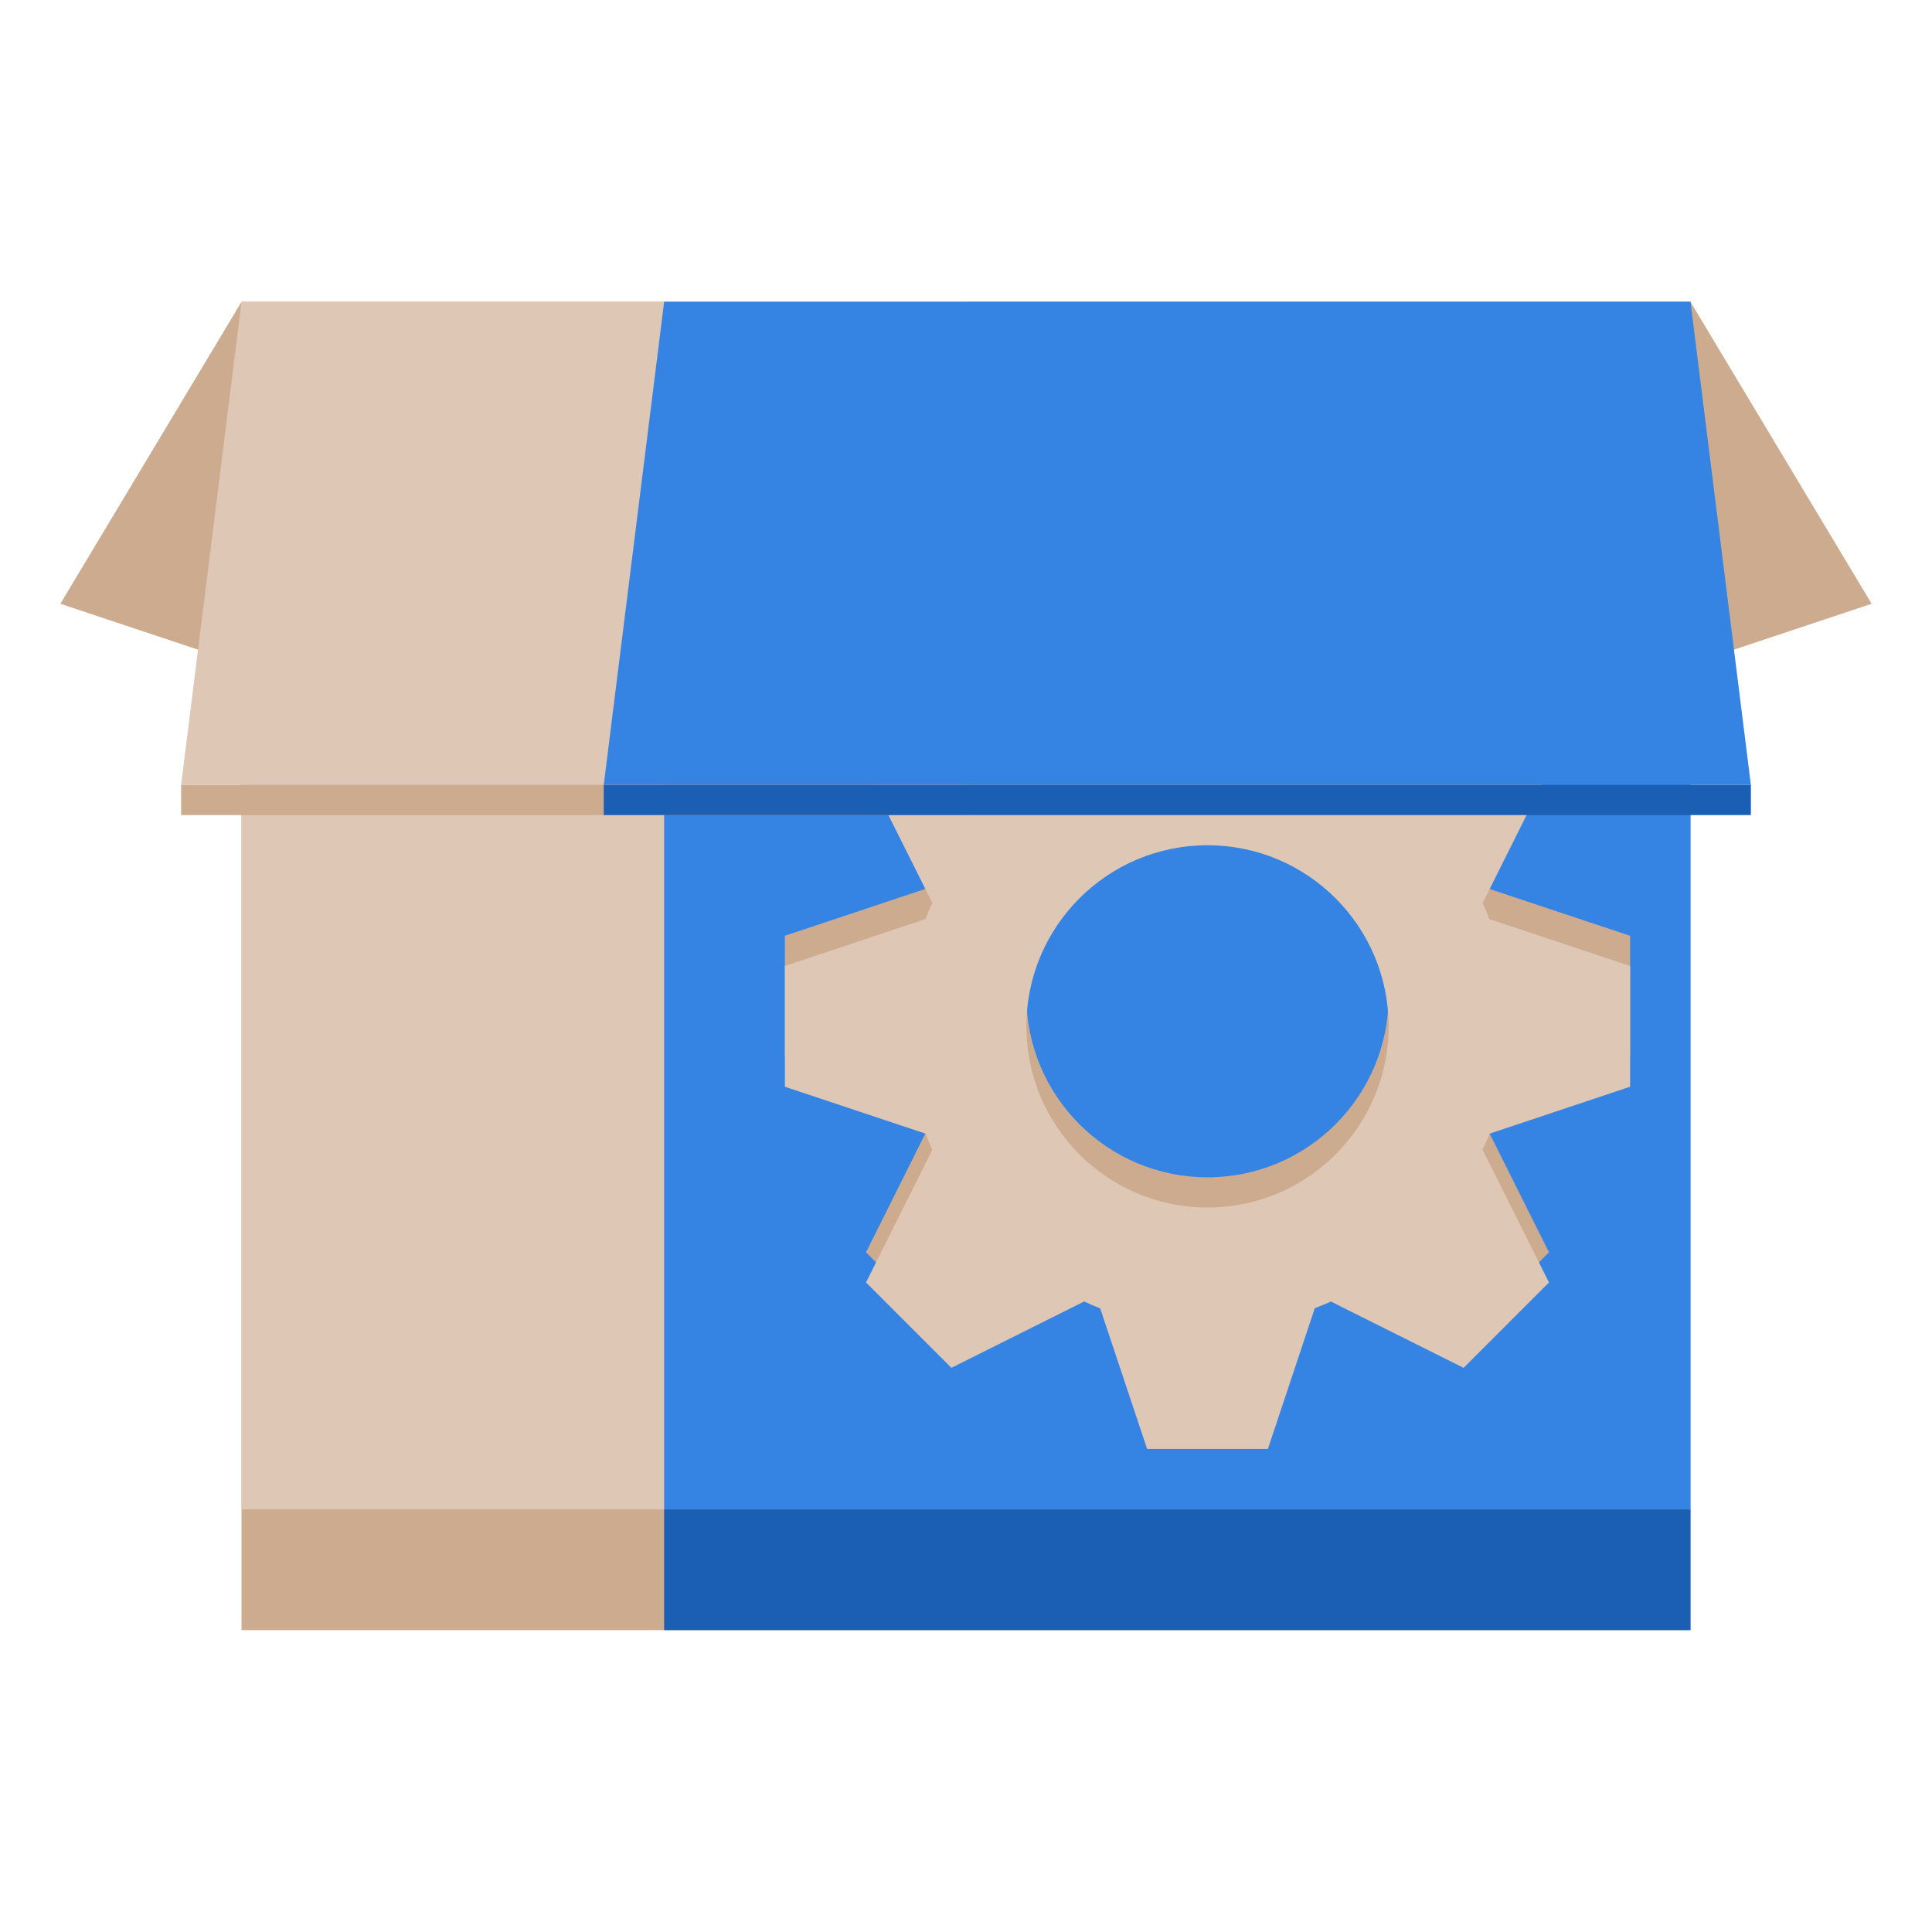
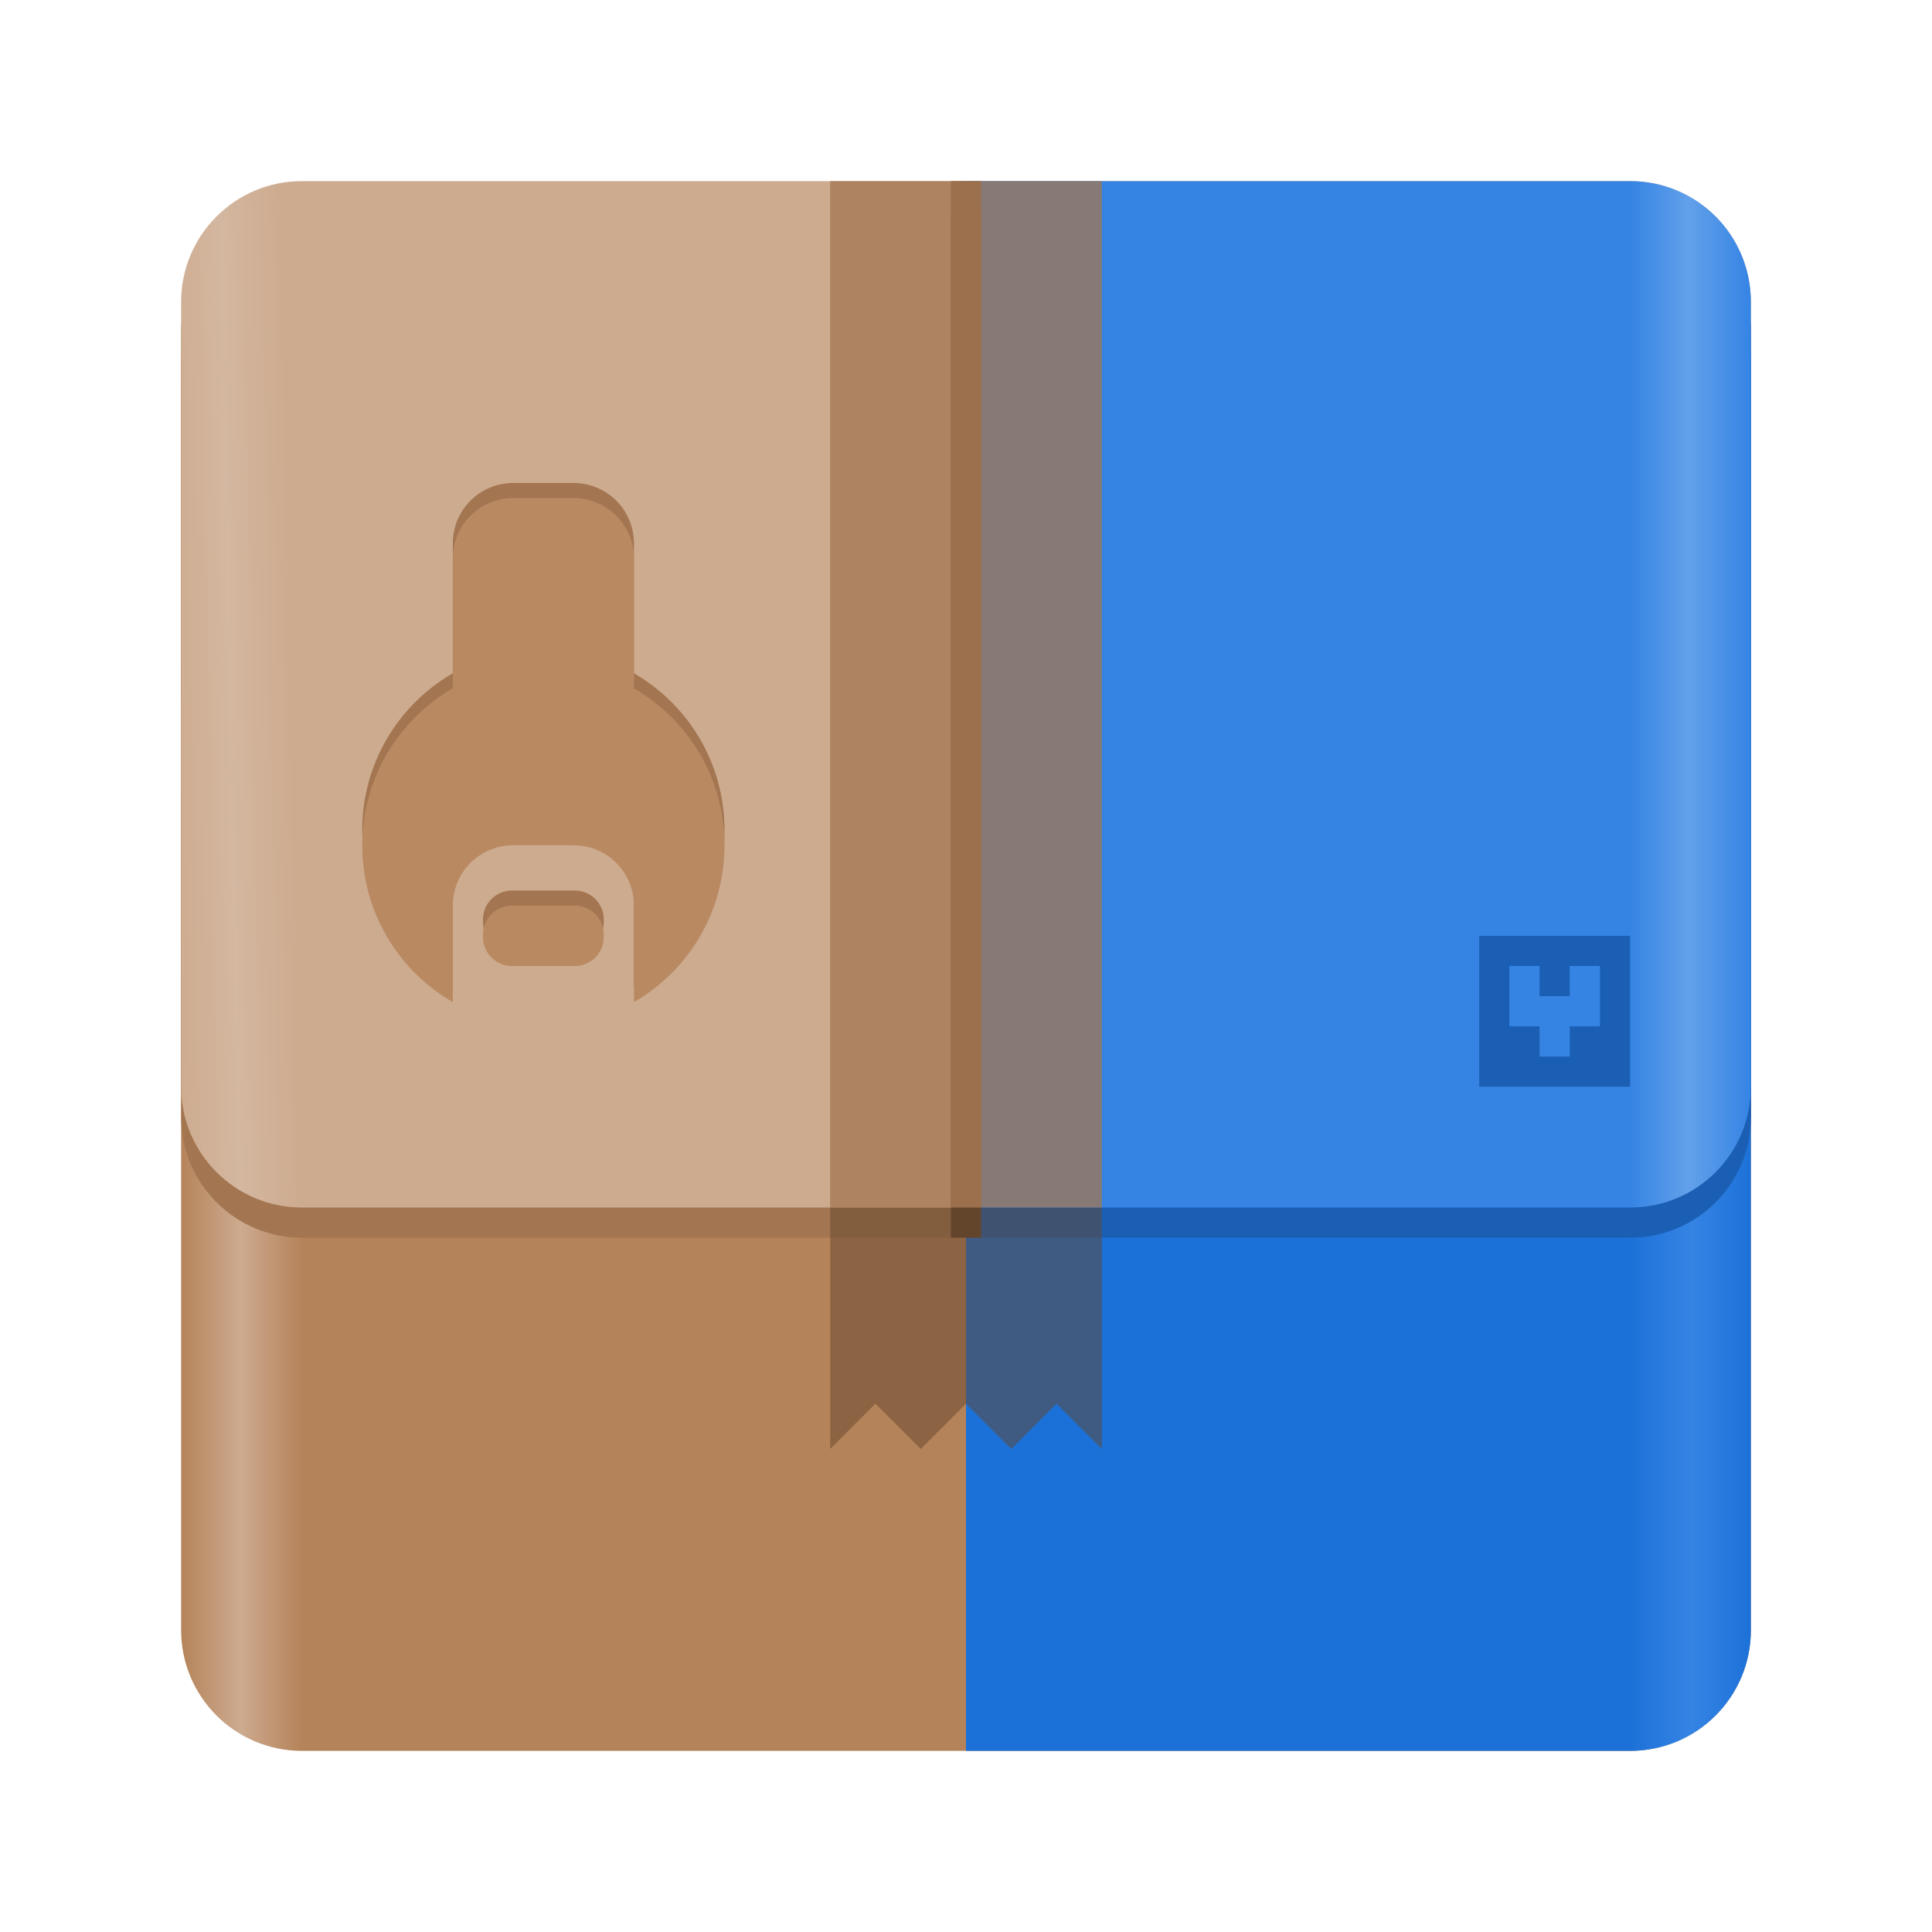
- <svg xmlns="http://www.w3.org/2000/svg" version="1.1" viewBox="0 0 128 128">
-   <path d="m16 20-12 20 12 4z" fill="#cdab8f" stroke-width="2" />
-   <path d="m112 20 12 20-12 4z" fill="#cdab8f" stroke-width="2" />
-   <rect x="16" y="20" width="96" height="88" ry="0" fill="#cdab8f" stroke-width="2" />
-   <rect x="16" y="20" width="96" height="80" ry="0" fill="#dec7b4" stroke-width="2" />
-   <rect x="44" y="20" width="68" height="80" fill="#3584e4" stroke-width="2" />
-   <rect x="44" y="100" width="68" height="8" fill="#1a5fb4" stroke-width="2" />
-   <path d="m16 20-4 32h52v-32z" fill="#dec7b4" stroke-width="2" />
-   <path d="m76 38-3.109 9.328c-0.361 0.136-0.718 0.281-1.07 0.438l-8.789-4.391-5.656 5.656 4.398 8.797c-0.164 0.35-0.318 0.704-0.461 1.062l-9.312 3.109v8l9.328 3.109c0.136 0.361 0.281 0.718 0.438 1.07l-4.391 8.789 5.656 5.656 8.797-4.398c0.35 0.164 0.704 0.318 1.062 0.461l3.109 9.312h8l3.109-9.328c0.361-0.136 0.718-0.281 1.07-0.438l8.789 4.391 5.656-5.656-4.398-8.797c0.164-0.35 0.318-0.704 0.461-1.062l9.312-3.109v-8l-9.328-3.109c-0.135-0.361-0.281-0.718-0.438-1.07l4.391-8.789-5.656-5.656-8.797 4.398c-0.35-0.164-0.704-0.318-1.062-0.461l-3.109-9.312zm4 16c6.627 0 12 5.373 12 12s-5.373 12-12 12-12-5.373-12-12 5.373-12 12-12z" fill="#cdab8f" stroke-width="2" />
-   <path d="m76 40-3.109 9.328c-0.361 0.136-0.718 0.281-1.07 0.438l-8.789-4.391-5.656 5.656 4.398 8.797c-0.164 0.35-0.318 0.704-0.461 1.062l-9.312 3.109v8l9.328 3.109c0.136 0.361 0.281 0.718 0.438 1.07l-4.391 8.789 5.656 5.656 8.797-4.398c0.35 0.164 0.704 0.318 1.062 0.461l3.109 9.312h8l3.109-9.328c0.361-0.136 0.718-0.281 1.07-0.438l8.789 4.391 5.656-5.656-4.398-8.797c0.164-0.35 0.318-0.704 0.461-1.062l9.312-3.109v-8l-9.328-3.109c-0.135-0.361-0.281-0.718-0.438-1.07l4.391-8.789-5.656-5.656-8.797 4.398c-0.35-0.164-0.704-0.318-1.062-0.461l-3.109-9.312zm4 16c6.627 0 12 5.373 12 12s-5.373 12-12 12-12-5.373-12-12 5.373-12 12-12z" fill="#dec7b4" stroke-width="2" />
-   <path d="m40 52h76l-4-32h-68z" fill="#3584e4" stroke-width="2" />
-   <rect x="12" y="52" width="52" height="2" fill="#cdab8f" stroke-width="2" />
-   <rect x="40" y="52" width="76" height="2" fill="#1a5fb4" stroke-width="2" />
+ <svg xmlns="http://www.w3.org/2000/svg" width="128" height="128" version="1.0" viewBox="0 0 128 128">
+   <defs>
+     <linearGradient id="linearGradient1313" x1="12" x2="116" y1="116" y2="116" gradientUnits="userSpaceOnUse">
+       <stop stop-color="#b5835a" offset="0" />
+       <stop stop-color="#cdab8f" offset=".038" />
+       <stop stop-color="#b5835a" offset=".077" />
+       <stop stop-color="#b5835a" offset=".923" />
+       <stop stop-color="#cdab8f" offset=".962" />
+       <stop stop-color="#b5835a" offset="1" />
+     </linearGradient>
+     <linearGradient id="linearGradient1419" x1="12" x2="116" y1="116" y2="116" gradientUnits="userSpaceOnUse">
+       <stop stop-color="#1c71d8" offset="0" />
+       <stop stop-color="#3584e4" offset=".038" />
+       <stop stop-color="#1c71d8" offset=".077" />
+       <stop stop-color="#1c71d8" offset=".923" />
+       <stop stop-color="#3584e4" offset=".962" />
+       <stop stop-color="#1c71d8" offset="1" />
+     </linearGradient>
+     <linearGradient id="linearGradient1503" x1="64" x2="116" y1="46" y2="46" gradientUnits="userSpaceOnUse">
+       <stop stop-color="#3584e4" offset="0" />
+       <stop stop-color="#3584e4" offset=".846" />
+       <stop stop-color="#62a0ea" offset=".921" />
+       <stop stop-color="#3584e4" offset="1" />
+     </linearGradient>
+     <linearGradient id="linearGradient1549" x1="12" x2="116" y1="82" y2="80" gradientUnits="userSpaceOnUse">
+       <stop stop-color="#cdab8f" offset="0" />
+       <stop stop-color="#d4b7a0" offset=".038" />
+       <stop stop-color="#cdab8f" offset=".077" />
+       <stop stop-color="#cdab8f" offset="1" />
+     </linearGradient>
+   </defs>
+   <rect x="12" y="16" width="104" height="100" rx="8" ry="8" fill="url(#linearGradient1313)" />
+   <rect x="12" y="14" width="104" height="68" rx="8" ry="8" fill="#a37651" />
+   <rect x="12" y="12" width="104" height="68" rx="8" ry="8" fill="url(#linearGradient1549)" />
+   <path d="m64 16v100h44c4.432 0 8-3.568 8-8v-84c0-4.432-3.568-8-8-8z" fill="url(#linearGradient1419)" />
+   <path d="m64 14v68h44c4.432 0 8-3.568 8-8v-52c0-4.432-3.568-8-8-8z" fill="#1a5fb4" />
+   <path d="m64 12v68h44c4.432 0 8-3.568 8-8v-52c0-4.432-3.568-8-8-8z" fill="url(#linearGradient1503)" />
+   <rect x="63" y="14" width="2" height="68" rx="0" ry="0" fill="#63452c" />
+   <rect x="63" y="12" width="2" height="68" rx="0" ry="0" fill="#865e3c" />
+   <path d="m55 80v16l3-3 3 3 3-3 3 3 3-3 3 3v-16z" fill="#63452c" opacity=".5" />
+   <rect x="55" y="12" width="18" height="68" fill="#a37651" opacity=".75" />
+   <g>
+     <path d="m98 62v10h10v-10h-10zm2 2h2v2h2v-2h2v4h-2v2h-2v-2h-2v-4z" fill="#1a5fb4" />
+     <path d="m34 32c-2.216 0-4 1.784-4 4v8.607c-3.589 2.07-6 5.936-6 10.393s2.411 8.323 6 10.393v-6.393c0-2.216 1.784-4 4-4h4c2.216 0 4 1.784 4 4v6.393c3.589-2.07 6-5.936 6-10.393s-2.411-8.323-6-10.393v-8.607c0-2.216-1.784-4-4-4zm-0.084 27c-1.061 0-1.916 0.855-1.916 1.916v0.168c0 1.061 0.855 1.916 1.916 1.916h4.168c1.061 0 1.916-0.855 1.916-1.916v-0.168c0-1.061-0.855-1.916-1.916-1.916z" fill="#a37651" fill-rule="evenodd" />
+     <path d="m34 33c-2.216 0-4 1.784-4 4v8.607c-3.589 2.07-6 5.936-6 10.393s2.411 8.323 6 10.393v-6.393c0-2.216 1.784-4 4-4h4c2.216 0 4 1.784 4 4v6.393c3.589-2.07 6-5.936 6-10.393s-2.411-8.323-6-10.393v-8.607c0-2.216-1.784-4-4-4h-4zm-0.084 27c-1.061 0-1.916 0.855-1.916 1.916v0.168c0 1.061 0.855 1.916 1.916 1.916h4.168c1.061 0 1.916-0.855 1.916-1.916v-0.168c0-1.061-0.855-1.916-1.916-1.916h-4.168z" fill="#b98962" fill-rule="evenodd" />
+   </g>
</svg>
